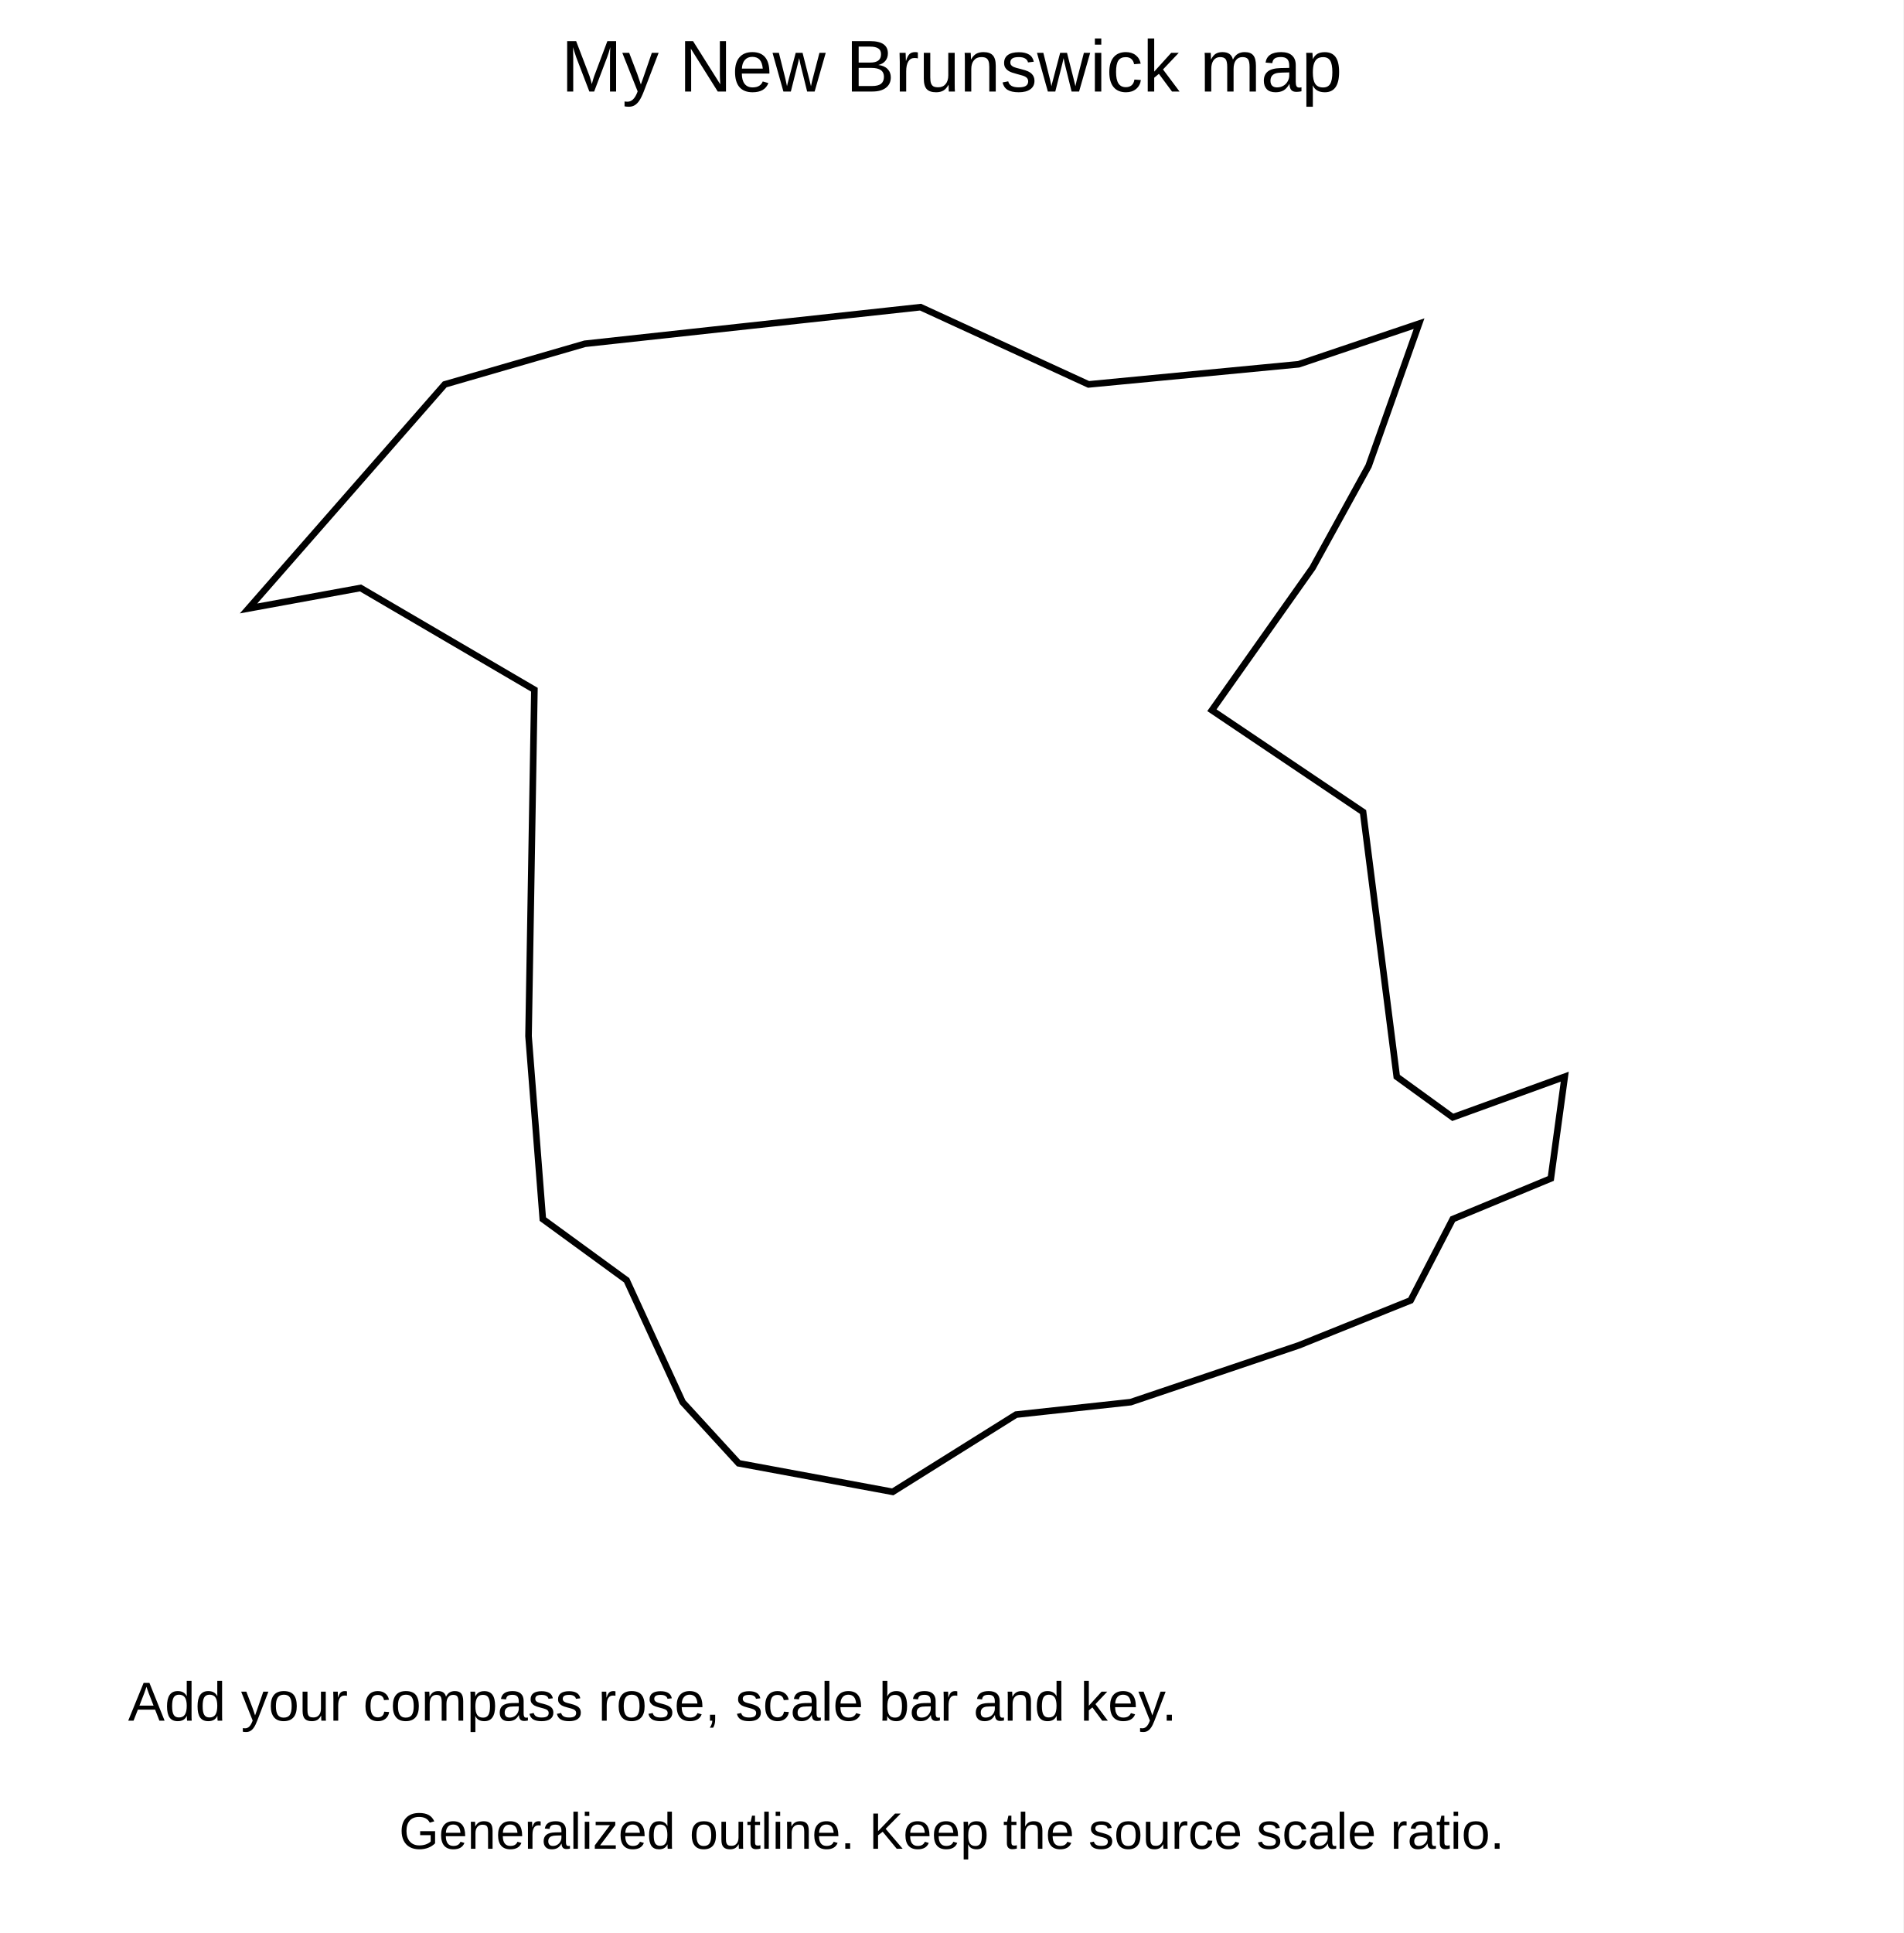
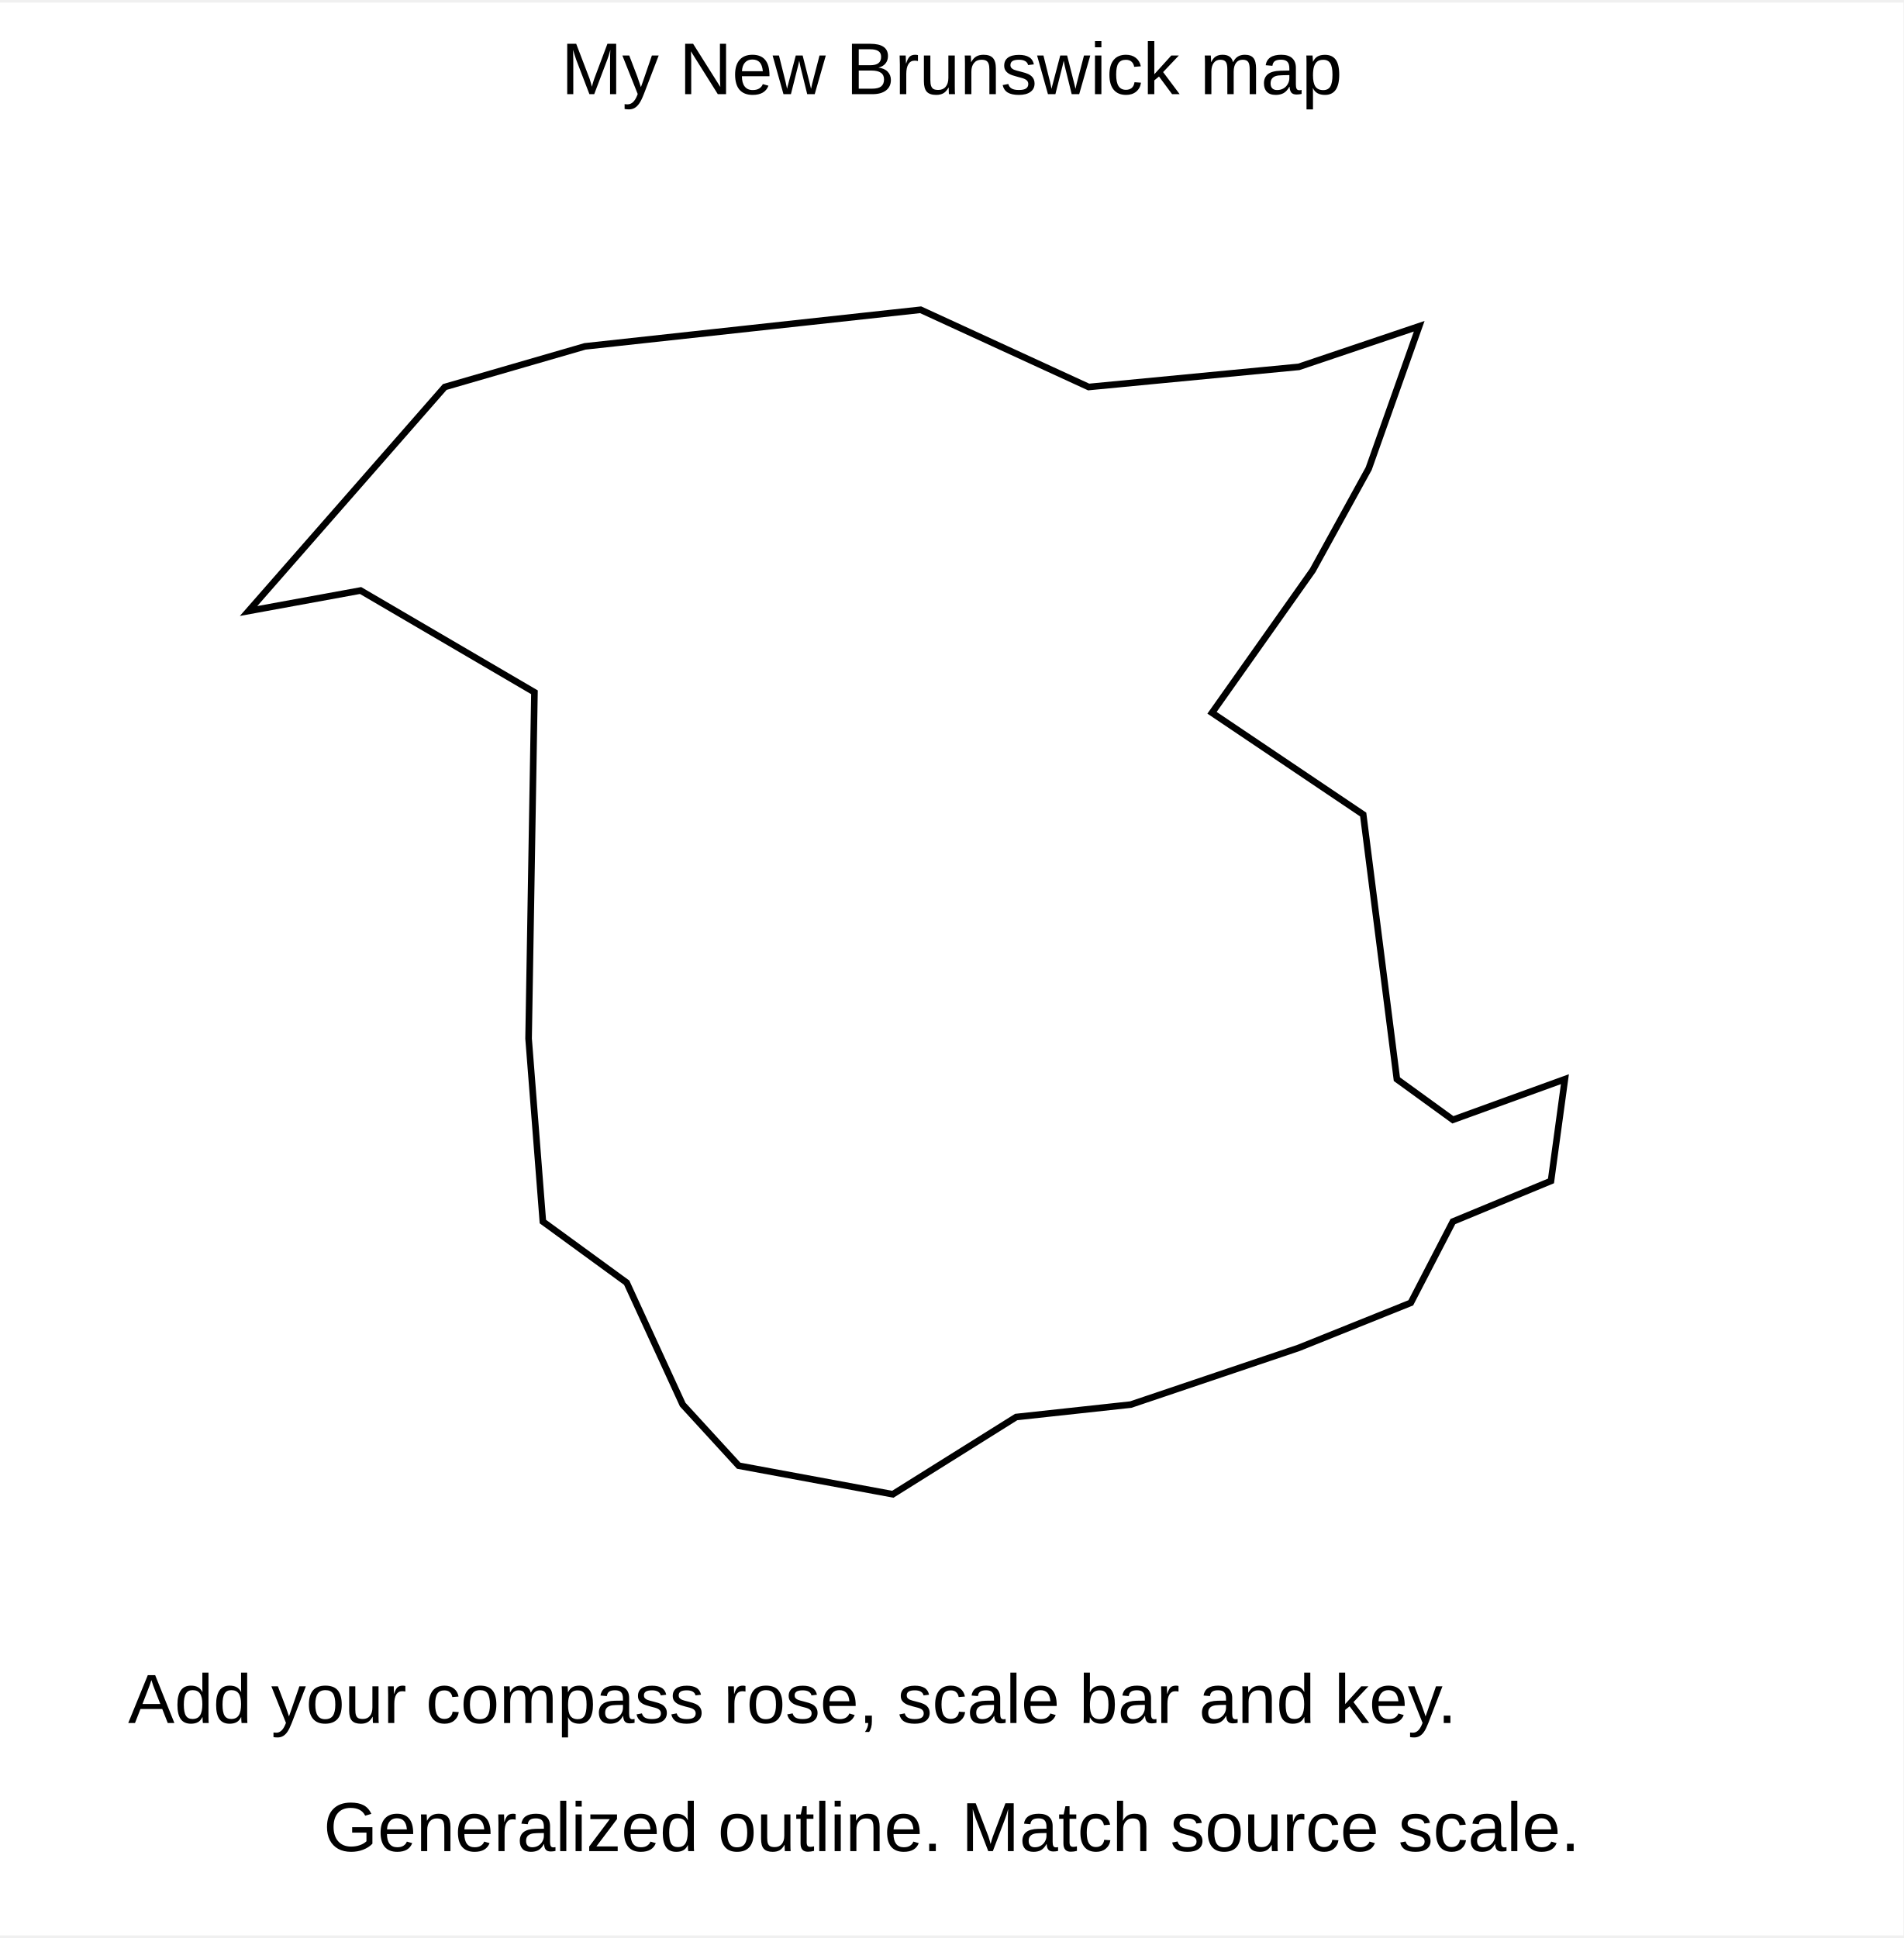
- <svg xmlns="http://www.w3.org/2000/svg" width="6.5in" height="6.6in" viewBox="0 0 520 528">
+ <svg xmlns="http://www.w3.org/2000/svg" width="5.5in" height="5.6in" viewBox="0 0 520 528">
  <rect width="520" height="528" fill="white" />
  <g font-family="Arial, sans-serif" fill="black">
    <text x="260" y="25" font-size="20" text-anchor="middle">My New Brunswick map</text>
    <polygon points="98.5,160.6 67.9,166.2 121.5,105.0 159.8,93.9 251.5,83.9 297.4,105.0 354.8,99.5 387.7,88.4 373.9,127.3 358.6,155.1 331.1,194.0 372.4,221.8 381.6,294.1 396.9,305.2 427.5,294.1 423.7,321.9 396.9,333.0 385.4,355.2 354.8,367.5 308.9,383.0 277.6,386.4 243.9,407.5 201.8,399.7 186.5,383.0 171.2,349.7 148.3,333.0 144.4,283.0 146.0,188.4 98.5,160.6" fill="none" stroke="black" stroke-width="1.8" />
-     <text x="35" y="470" font-size="15" text-anchor="start">Add your compass rose, scale bar and key.</text>
-     <text x="260" y="505" font-size="14" text-anchor="middle">Generalized outline. Keep the source scale ratio.</text>
+     <text x="35" y="470" font-size="19" text-anchor="start">Add your compass rose, scale bar and key.</text>
+     <text x="260" y="505" font-size="19" text-anchor="middle">Generalized outline. Match source scale.</text>
  </g>
</svg>
